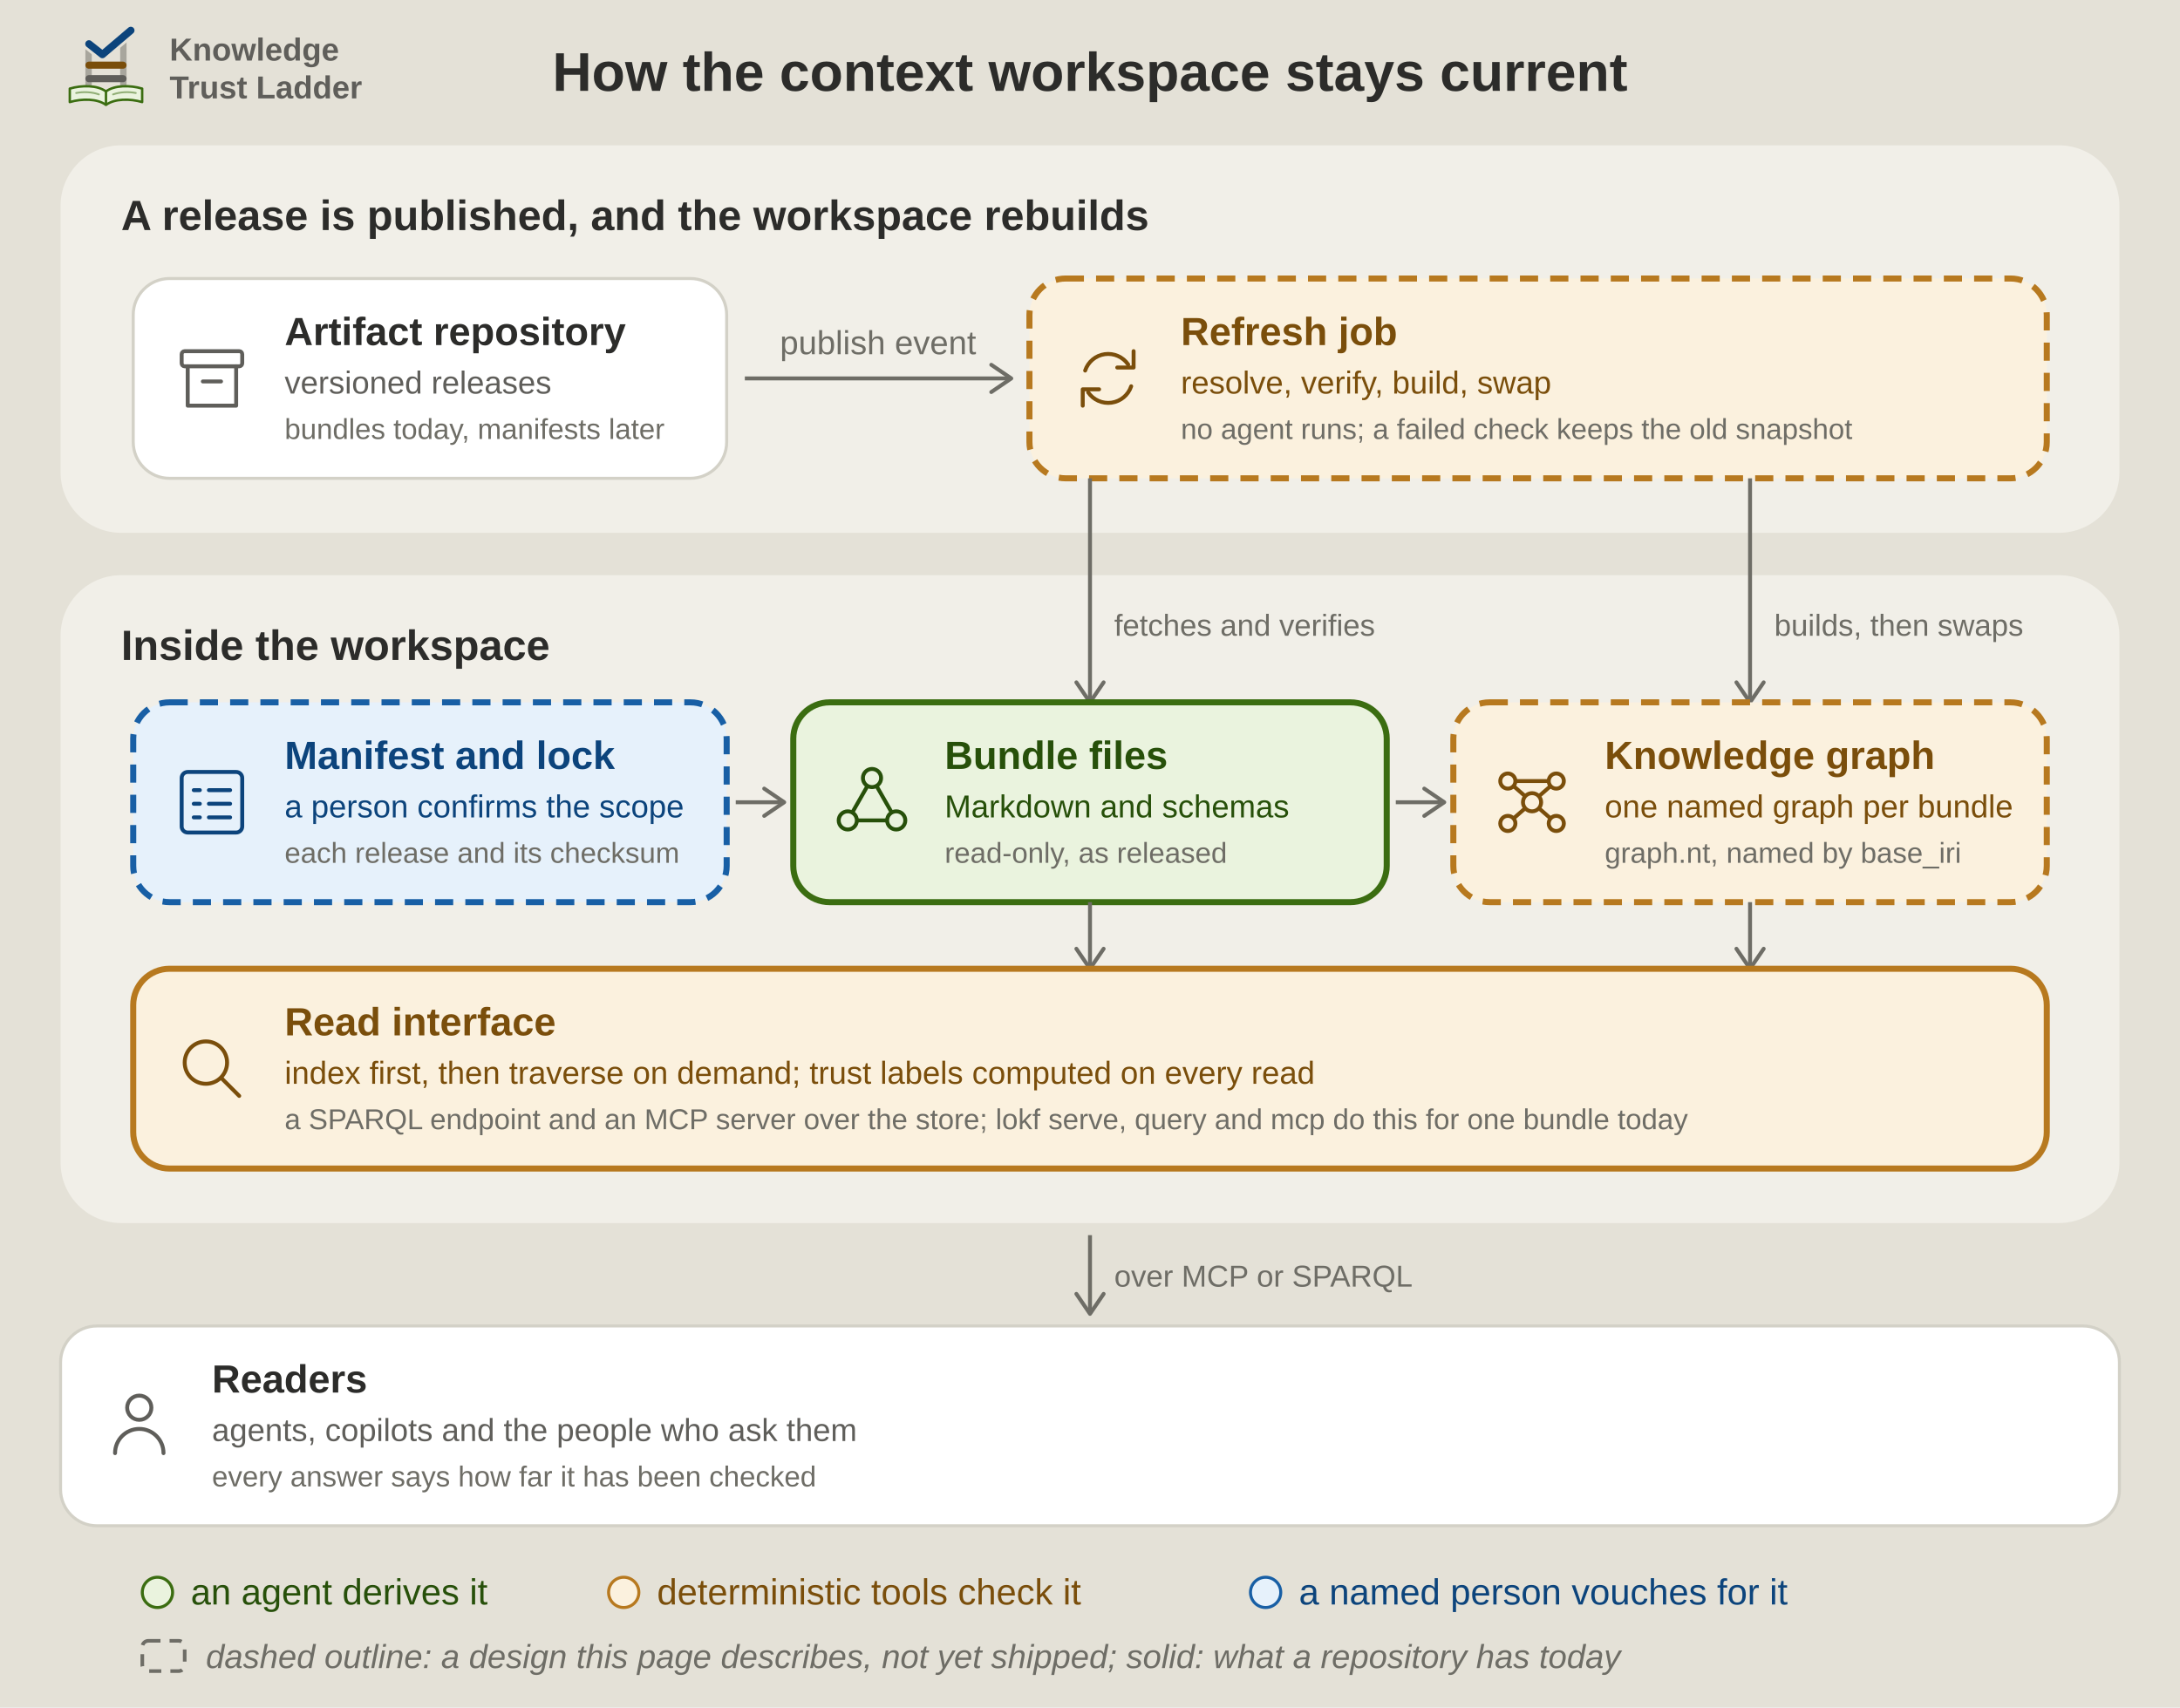
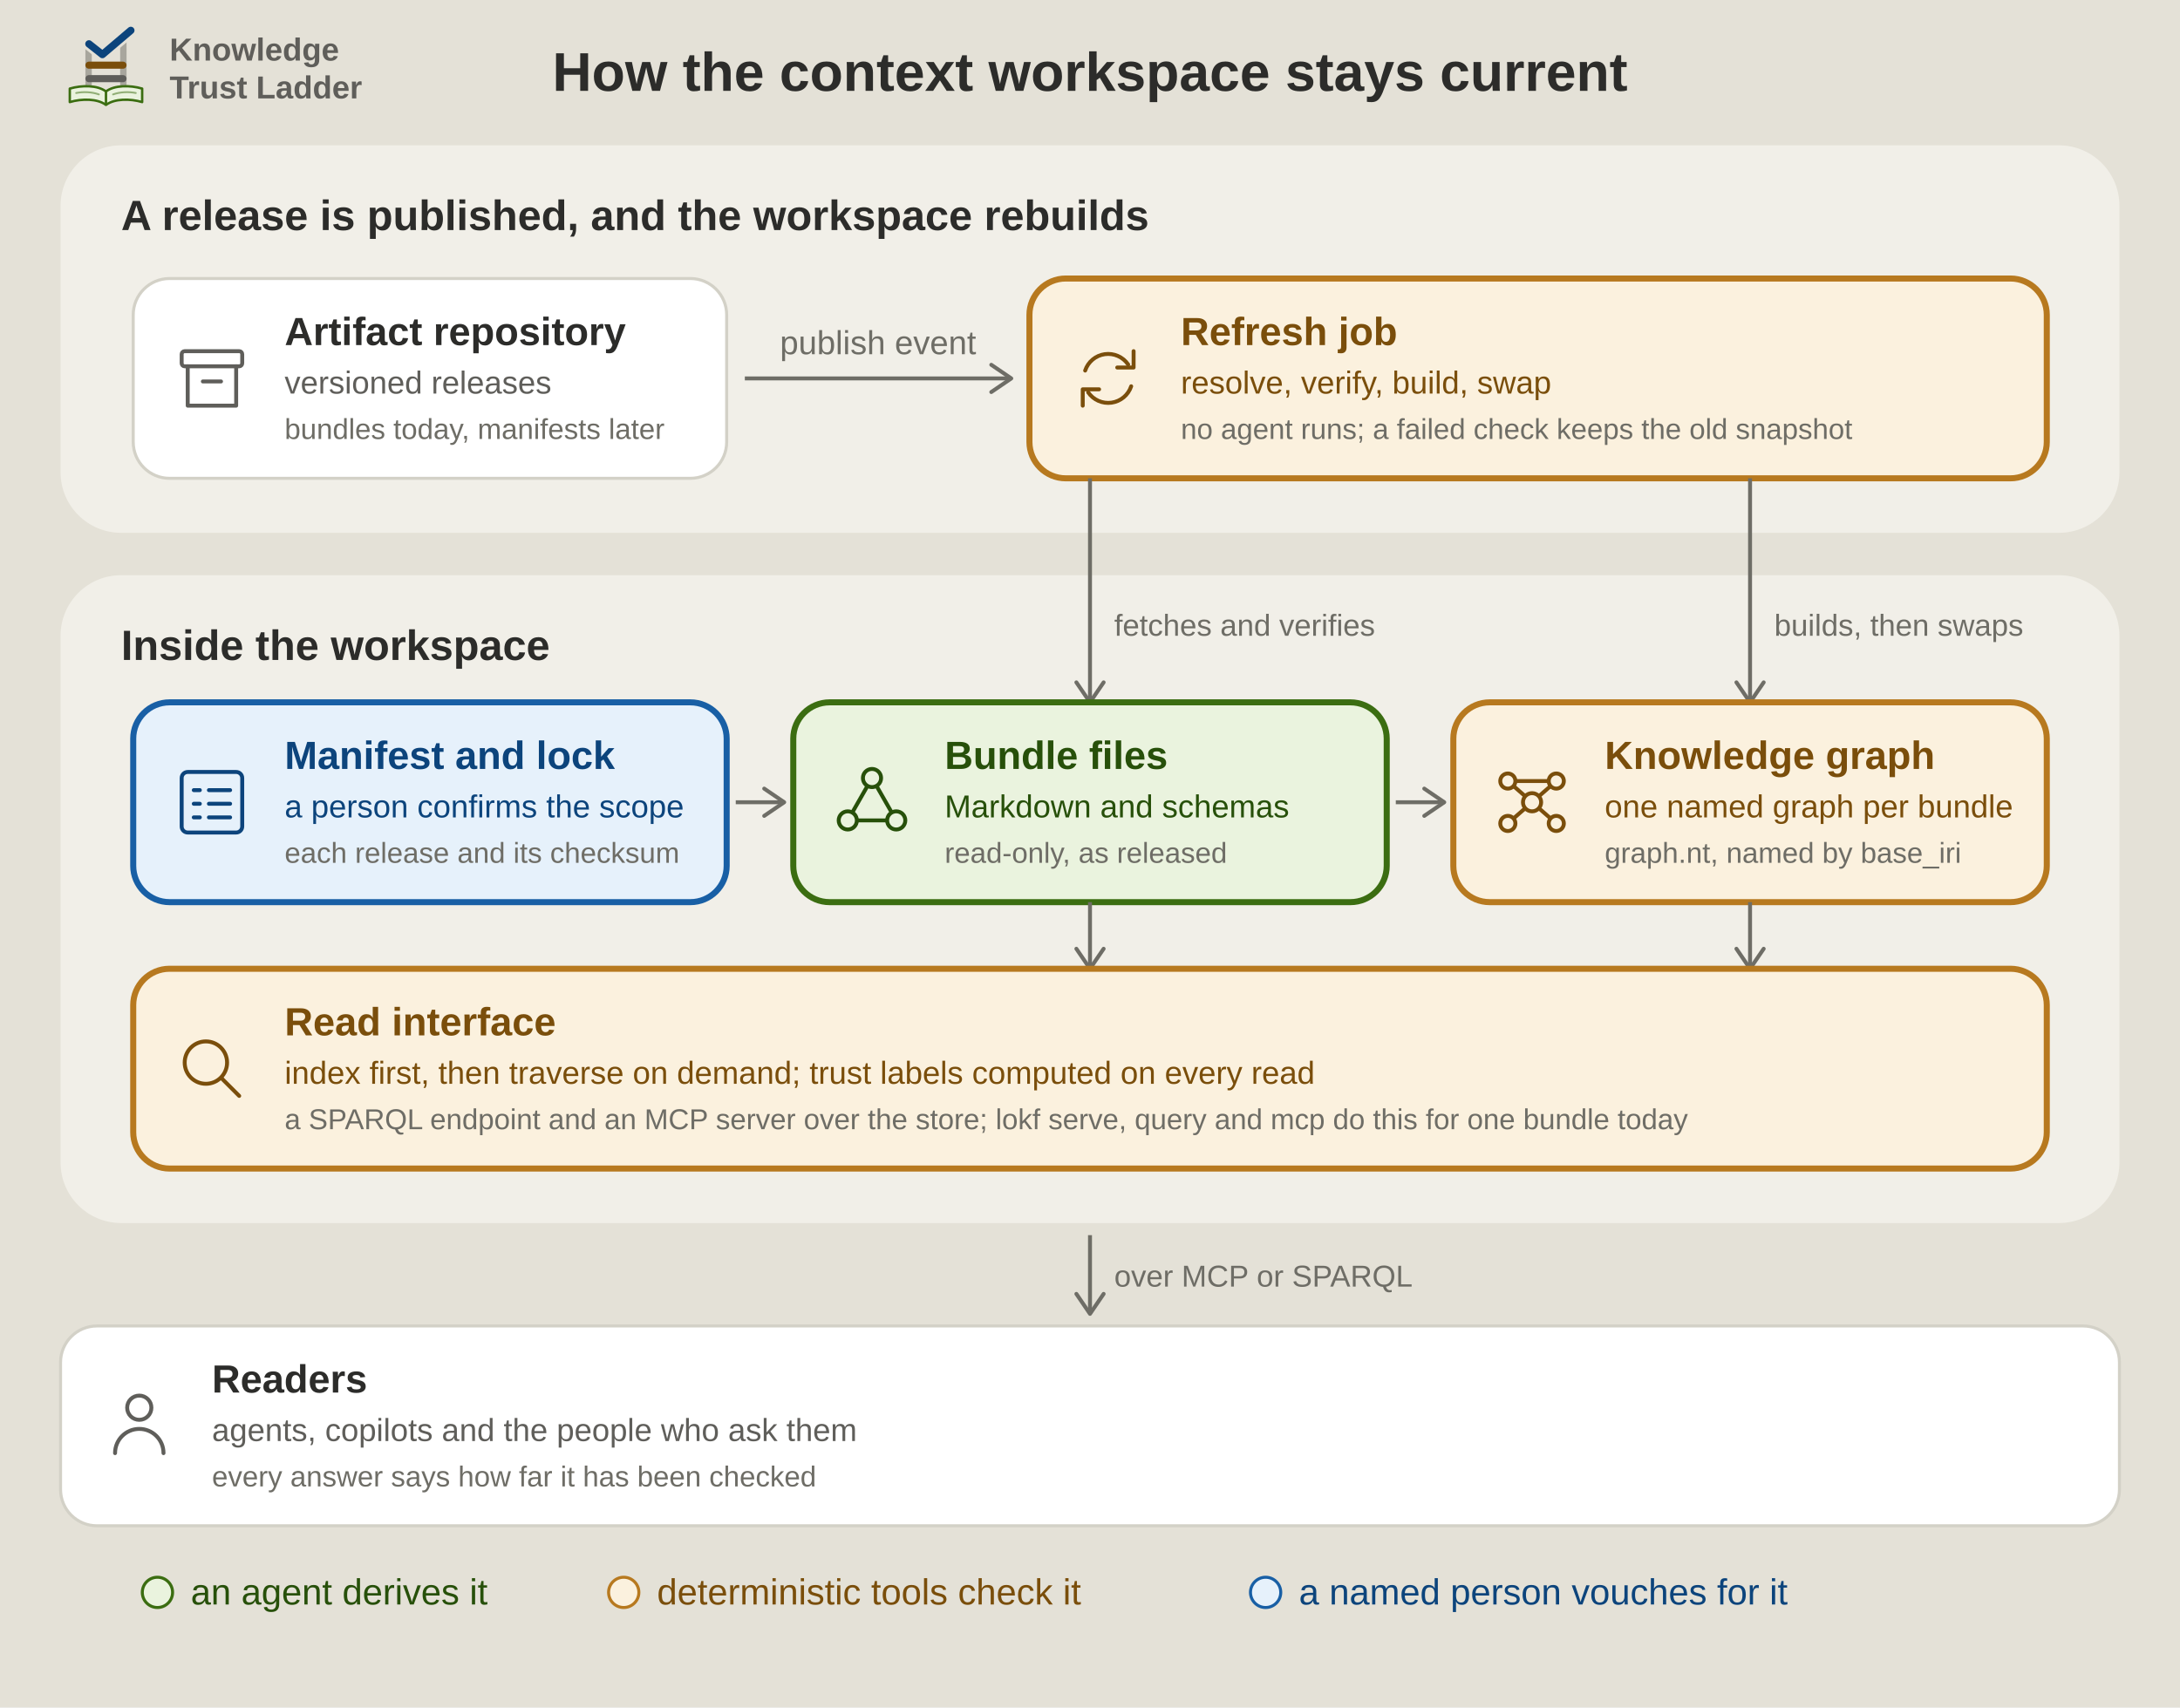
<svg xmlns="http://www.w3.org/2000/svg" width="720" height="564" viewBox="0 0 720 564" role="img" aria-labelledby="t d">
  <rect width="720" height="564" fill="#E4E1D7" />
  <g transform="translate(20,7) scale(0.46875)">
    <rect x="17.5" y="12" width="4.5" height="38" rx="2.25" fill="#A8A69D" />
    <rect x="42" y="12" width="4.5" height="38" rx="2.25" fill="#A8A69D" />
    <rect x="17.5" y="38" width="29" height="5" rx="2.5" fill="#5F5E5A" />
    <rect x="17.5" y="28.5" width="29" height="5" rx="2.5" fill="#7A4E0B" />
    <path d="M20 16 L29.5 23.5 L49.5 6.5" fill="none" stroke="#E4E1D7" stroke-width="9" stroke-linecap="round" stroke-linejoin="round" />
    <path d="M20 16 L29.5 23.5 L49.5 6.5" fill="none" stroke="#0C447C" stroke-width="5.2" stroke-linecap="round" stroke-linejoin="round" />
    <path d="M32 49.5 C26 45 15 45 6.5 47.5 v9.5 C15 54.5 26 54.5 32 59 C38 54.5 49 54.5 57.5 57 v-9.5 C49 45 38 45 32 49.5 z" fill="#EAF3DE" stroke="#3B6D11" stroke-width="1.7" stroke-linejoin="round" />
    <line x1="32" y1="49.5" x2="32" y2="59" stroke="#3B6D11" stroke-width="1.7" />
    <path d="M11 50.6 C16 49.6 22 49.8 27 51.6 M37 51.6 C42 49.8 48 49.6 53 50.6" fill="none" stroke="#3B6D11" stroke-opacity=".5" stroke-width="1.3" stroke-linecap="round" />
  </g>
  <text x="56" y="20" font-family="Arial, sans-serif" font-size="10.5" font-weight="700" fill="#5F5E5A">Knowledge</text>
  <text x="56" y="32.5" font-family="Arial, sans-serif" font-size="10.5" font-weight="700" fill="#5F5E5A">Trust Ladder</text>
  <text x="360.0" y="30" text-anchor="middle" font-family="Arial, sans-serif" font-size="18" font-weight="700" fill="#2C2C2A">How the context workspace stays current</text>
  <rect x="20" y="48" width="680" height="128" rx="20" fill="#F1EFE8" />
  <text x="40" y="76" font-family="Arial, sans-serif" font-size="14" font-weight="700" fill="#2C2C2A">A release is published, and the workspace rebuilds</text>
  <rect x="44" y="92" width="196" height="66" rx="12" fill="#ffffff" stroke="#D3D1C7" stroke-width="1" />
  <g transform="translate(70,125)" stroke="#5F5E5A" stroke-width="1.3" fill="none" stroke-linecap="round" stroke-linejoin="round">
    <rect x="-10" y="-9" width="20" height="5" rx="1" />
    <path d="M-8 -4 V9 H8 V-4" />
    <line x1="-3" y1="1" x2="3" y2="1" />
  </g>
  <text x="94" y="114" font-family="Arial, sans-serif" font-size="13" font-weight="700" fill="#2C2C2A">Artifact repository</text>
  <text x="94" y="130" font-family="Arial, sans-serif" font-size="10.5" fill="#5F5E5A">versioned releases</text>
  <text x="94" y="145" font-family="Arial, sans-serif" font-size="9.5" fill="#6E6D66">bundles today, manifests later</text>
  <line x1="246" y1="125" x2="334" y2="125" stroke="#6E6D66" stroke-width="1.3" />
  <path d="M327.4 129.5 L334 125 L327.4 120.5" fill="none" stroke="#6E6D66" stroke-width="1.3" stroke-linecap="round" stroke-linejoin="round" />
  <text x="290" y="117" text-anchor="middle" font-family="Arial, sans-serif" font-size="11" fill="#6E6D66">publish event</text>
-   <rect x="340" y="92" width="336" height="66" rx="12" fill="#FBF1DE" stroke="#B7791F" stroke-width="2" stroke-dasharray="6 4" />
+   <rect x="340" y="92" width="336" height="66" rx="12" fill="#FBF1DE" stroke="#B7791F" stroke-width="2" />
  <g transform="translate(366,125)" stroke="#7A4E0B" stroke-width="1.3" fill="none" stroke-linecap="round" stroke-linejoin="round">
    <path d="M-7.6 -2.6 A8 8 0 0 1 6.6 -4.6" />
    <path d="M8.4 -9 V-3.6 H3" />
    <path d="M7.6 2.6 A8 8 0 0 1 -6.6 4.6" />
    <path d="M-8.4 9 V3.6 H-3" />
  </g>
  <text x="390" y="114" font-family="Arial, sans-serif" font-size="13" font-weight="700" fill="#7A4E0B">Refresh job</text>
  <text x="390" y="130" font-family="Arial, sans-serif" font-size="10.5" fill="#7A4E0B">resolve, verify, build, swap</text>
  <text x="390" y="145" font-family="Arial, sans-serif" font-size="9.5" fill="#6E6D66">no agent runs; a failed check keeps the old snapshot</text>
  <rect x="20" y="190" width="680" height="214" rx="20" fill="#F1EFE8" />
  <text x="40" y="218" font-family="Arial, sans-serif" font-size="14" font-weight="700" fill="#2C2C2A">Inside the workspace</text>
  <line x1="360" y1="158" x2="360" y2="232" stroke="#6E6D66" stroke-width="1.3" />
  <path d="M355.5 225.4 L360 232 L364.5 225.4" fill="none" stroke="#6E6D66" stroke-width="1.3" stroke-linecap="round" stroke-linejoin="round" />
  <text x="368" y="210" font-family="Arial, sans-serif" font-size="10" fill="#6E6D66">fetches and verifies</text>
  <line x1="578" y1="158" x2="578" y2="232" stroke="#6E6D66" stroke-width="1.3" />
  <path d="M573.5 225.4 L578 232 L582.5 225.4" fill="none" stroke="#6E6D66" stroke-width="1.3" stroke-linecap="round" stroke-linejoin="round" />
  <text x="586" y="210" font-family="Arial, sans-serif" font-size="10" fill="#6E6D66">builds, then swaps</text>
-   <rect x="44" y="232" width="196" height="66" rx="12" fill="#E6F1FB" stroke="#185FA5" stroke-width="2" stroke-dasharray="6 4" />
+   <rect x="44" y="232" width="196" height="66" rx="12" fill="#E6F1FB" stroke="#185FA5" stroke-width="2" />
  <g transform="translate(70,265)" stroke="#0C447C" stroke-width="1.3" fill="none" stroke-linecap="round" stroke-linejoin="round">
    <rect x="-10" y="-10" width="20" height="20" rx="2" />
    <line x1="-6" y1="-4" x2="-4" y2="-4" />
    <line x1="-1" y1="-4" x2="6" y2="-4" />
    <line x1="-6" y1="0.5" x2="-4" y2="0.5" />
    <line x1="-1" y1="0.5" x2="6" y2="0.5" />
    <line x1="-6" y1="5" x2="-4" y2="5" />
    <line x1="-1" y1="5" x2="6" y2="5" />
  </g>
  <text x="94" y="254" font-family="Arial, sans-serif" font-size="13" font-weight="700" fill="#0C447C">Manifest and lock</text>
  <text x="94" y="270" font-family="Arial, sans-serif" font-size="10.5" fill="#0C447C">a person confirms the scope</text>
  <text x="94" y="285" font-family="Arial, sans-serif" font-size="9.5" fill="#6E6D66">each release and its checksum</text>
  <rect x="262" y="232" width="196" height="66" rx="12" fill="#EAF3DE" stroke="#3B6D11" stroke-width="2" />
  <g transform="translate(288,265)" stroke="#27500A" stroke-width="1.3" fill="none" stroke-linecap="round" stroke-linejoin="round">
    <line x1="-8" y1="6" x2="0" y2="-8" />
    <line x1="8" y1="6" x2="0" y2="-8" />
    <line x1="-8" y1="6" x2="8" y2="6" />
    <circle cx="0" cy="-8" r="3" fill="#EAF3DE" />
    <circle cx="-8" cy="6" r="3" fill="#EAF3DE" />
    <circle cx="8" cy="6" r="3" fill="#EAF3DE" />
  </g>
  <text x="312" y="254" font-family="Arial, sans-serif" font-size="13" font-weight="700" fill="#27500A">Bundle files</text>
  <text x="312" y="270" font-family="Arial, sans-serif" font-size="10.5" fill="#27500A">Markdown and schemas</text>
  <text x="312" y="285" font-family="Arial, sans-serif" font-size="9.5" fill="#6E6D66">read-only, as released</text>
-   <rect x="480" y="232" width="196" height="66" rx="12" fill="#FBF1DE" stroke="#B7791F" stroke-width="2" stroke-dasharray="6 4" />
+   <rect x="480" y="232" width="196" height="66" rx="12" fill="#FBF1DE" stroke="#B7791F" stroke-width="2" />
  <g transform="translate(506,265)" stroke="#7A4E0B" stroke-width="1.3" fill="none" stroke-linecap="round" stroke-linejoin="round">
    <line x1="-8" y1="-7" x2="8" y2="7" />
    <line x1="8" y1="-7" x2="-8" y2="7" />
    <line x1="-8" y1="-7" x2="8" y2="-7" />
    <circle cx="0" cy="0" r="3" fill="#FBF1DE" />
    <circle cx="-8" cy="-7" r="2.5" fill="#FBF1DE" />
    <circle cx="8" cy="-7" r="2.5" fill="#FBF1DE" />
    <circle cx="-8" cy="7" r="2.5" fill="#FBF1DE" />
    <circle cx="8" cy="7" r="2.5" fill="#FBF1DE" />
  </g>
  <text x="530" y="254" font-family="Arial, sans-serif" font-size="13" font-weight="700" fill="#7A4E0B">Knowledge graph</text>
  <text x="530" y="270" font-family="Arial, sans-serif" font-size="10.5" fill="#7A4E0B">one named graph per bundle</text>
  <text x="530" y="285" font-family="Arial, sans-serif" font-size="9.5" fill="#6E6D66">graph.nt, named by base_iri</text>
  <line x1="243" y1="265" x2="259" y2="265" stroke="#6E6D66" stroke-width="1.3" />
  <path d="M252.4 269.5 L259 265 L252.4 260.5" fill="none" stroke="#6E6D66" stroke-width="1.3" stroke-linecap="round" stroke-linejoin="round" />
  <line x1="461" y1="265" x2="477" y2="265" stroke="#6E6D66" stroke-width="1.3" />
  <path d="M470.4 269.5 L477 265 L470.4 260.5" fill="none" stroke="#6E6D66" stroke-width="1.3" stroke-linecap="round" stroke-linejoin="round" />
  <line x1="360" y1="298" x2="360" y2="320" stroke="#6E6D66" stroke-width="1.3" />
  <path d="M355.5 313.4 L360 320 L364.5 313.4" fill="none" stroke="#6E6D66" stroke-width="1.3" stroke-linecap="round" stroke-linejoin="round" />
  <line x1="578" y1="298" x2="578" y2="320" stroke="#6E6D66" stroke-width="1.3" />
  <path d="M573.5 313.4 L578 320 L582.5 313.4" fill="none" stroke="#6E6D66" stroke-width="1.3" stroke-linecap="round" stroke-linejoin="round" />
  <rect x="44" y="320" width="632" height="66" rx="12" fill="#FBF1DE" stroke="#B7791F" stroke-width="2" />
  <g transform="translate(70,353)" stroke="#7A4E0B" stroke-width="1.3" fill="none" stroke-linecap="round" stroke-linejoin="round">
    <circle cx="-2" cy="-2" r="7" />
    <line x1="3.2" y1="3.2" x2="9" y2="9" />
  </g>
  <text x="94" y="342" font-family="Arial, sans-serif" font-size="13" font-weight="700" fill="#7A4E0B">Read interface</text>
  <text x="94" y="358" font-family="Arial, sans-serif" font-size="10.5" fill="#7A4E0B">index first, then traverse on demand; trust labels computed on every read</text>
  <text x="94" y="373" font-family="Arial, sans-serif" font-size="9.5" fill="#6E6D66">a SPARQL endpoint and an MCP server over the store; lokf serve, query and mcp do this for one bundle today</text>
  <line x1="360" y1="408" x2="360" y2="434" stroke="#6E6D66" stroke-width="1.3" />
  <path d="M355.5 427.4 L360 434 L364.5 427.4" fill="none" stroke="#6E6D66" stroke-width="1.3" stroke-linecap="round" stroke-linejoin="round" />
  <text x="368" y="425" font-family="Arial, sans-serif" font-size="10" fill="#6E6D66">over MCP or SPARQL</text>
  <rect x="20" y="438" width="680" height="66" rx="12" fill="#ffffff" stroke="#D3D1C7" stroke-width="1" />
  <g transform="translate(46,471)" stroke="#5F5E5A" stroke-width="1.3" fill="none" stroke-linecap="round" stroke-linejoin="round">
    <circle cx="0" cy="-6" r="4" />
    <path d="M-8 9 a8 8 0 0 1 16 0" />
  </g>
  <text x="70" y="460" font-family="Arial, sans-serif" font-size="13" font-weight="700" fill="#2C2C2A">Readers</text>
  <text x="70" y="476" font-family="Arial, sans-serif" font-size="10.5" fill="#5F5E5A">agents, copilots and the people who ask them</text>
  <text x="70" y="491" font-family="Arial, sans-serif" font-size="9.5" fill="#6E6D66">every answer says how far it has been checked</text>
  <circle cx="52" cy="526" r="5" fill="#EAF3DE" stroke="#3B6D11" stroke-width="1" />
  <text x="63" y="530" font-family="Arial, sans-serif" font-size="12" fill="#27500A">an agent derives it</text>
  <circle cx="206" cy="526" r="5" fill="#FBF1DE" stroke="#B7791F" stroke-width="1" />
  <text x="217" y="530" font-family="Arial, sans-serif" font-size="12" fill="#7A4E0B">deterministic tools check it</text>
  <circle cx="418" cy="526" r="5" fill="#E6F1FB" stroke="#185FA5" stroke-width="1" />
  <text x="429" y="530" font-family="Arial, sans-serif" font-size="12" fill="#0C447C">a named person vouches for it</text>
-   <rect x="47" y="542" width="14" height="10" rx="2" fill="none" stroke="#6E6D66" stroke-width="1.2" stroke-dasharray="4 3" />
-   <text x="68" y="551" font-family="Arial, sans-serif" font-size="11" font-style="italic" fill="#6E6D66">dashed outline: a design this page describes, not yet shipped; solid: what a repository has today</text>
</svg>
